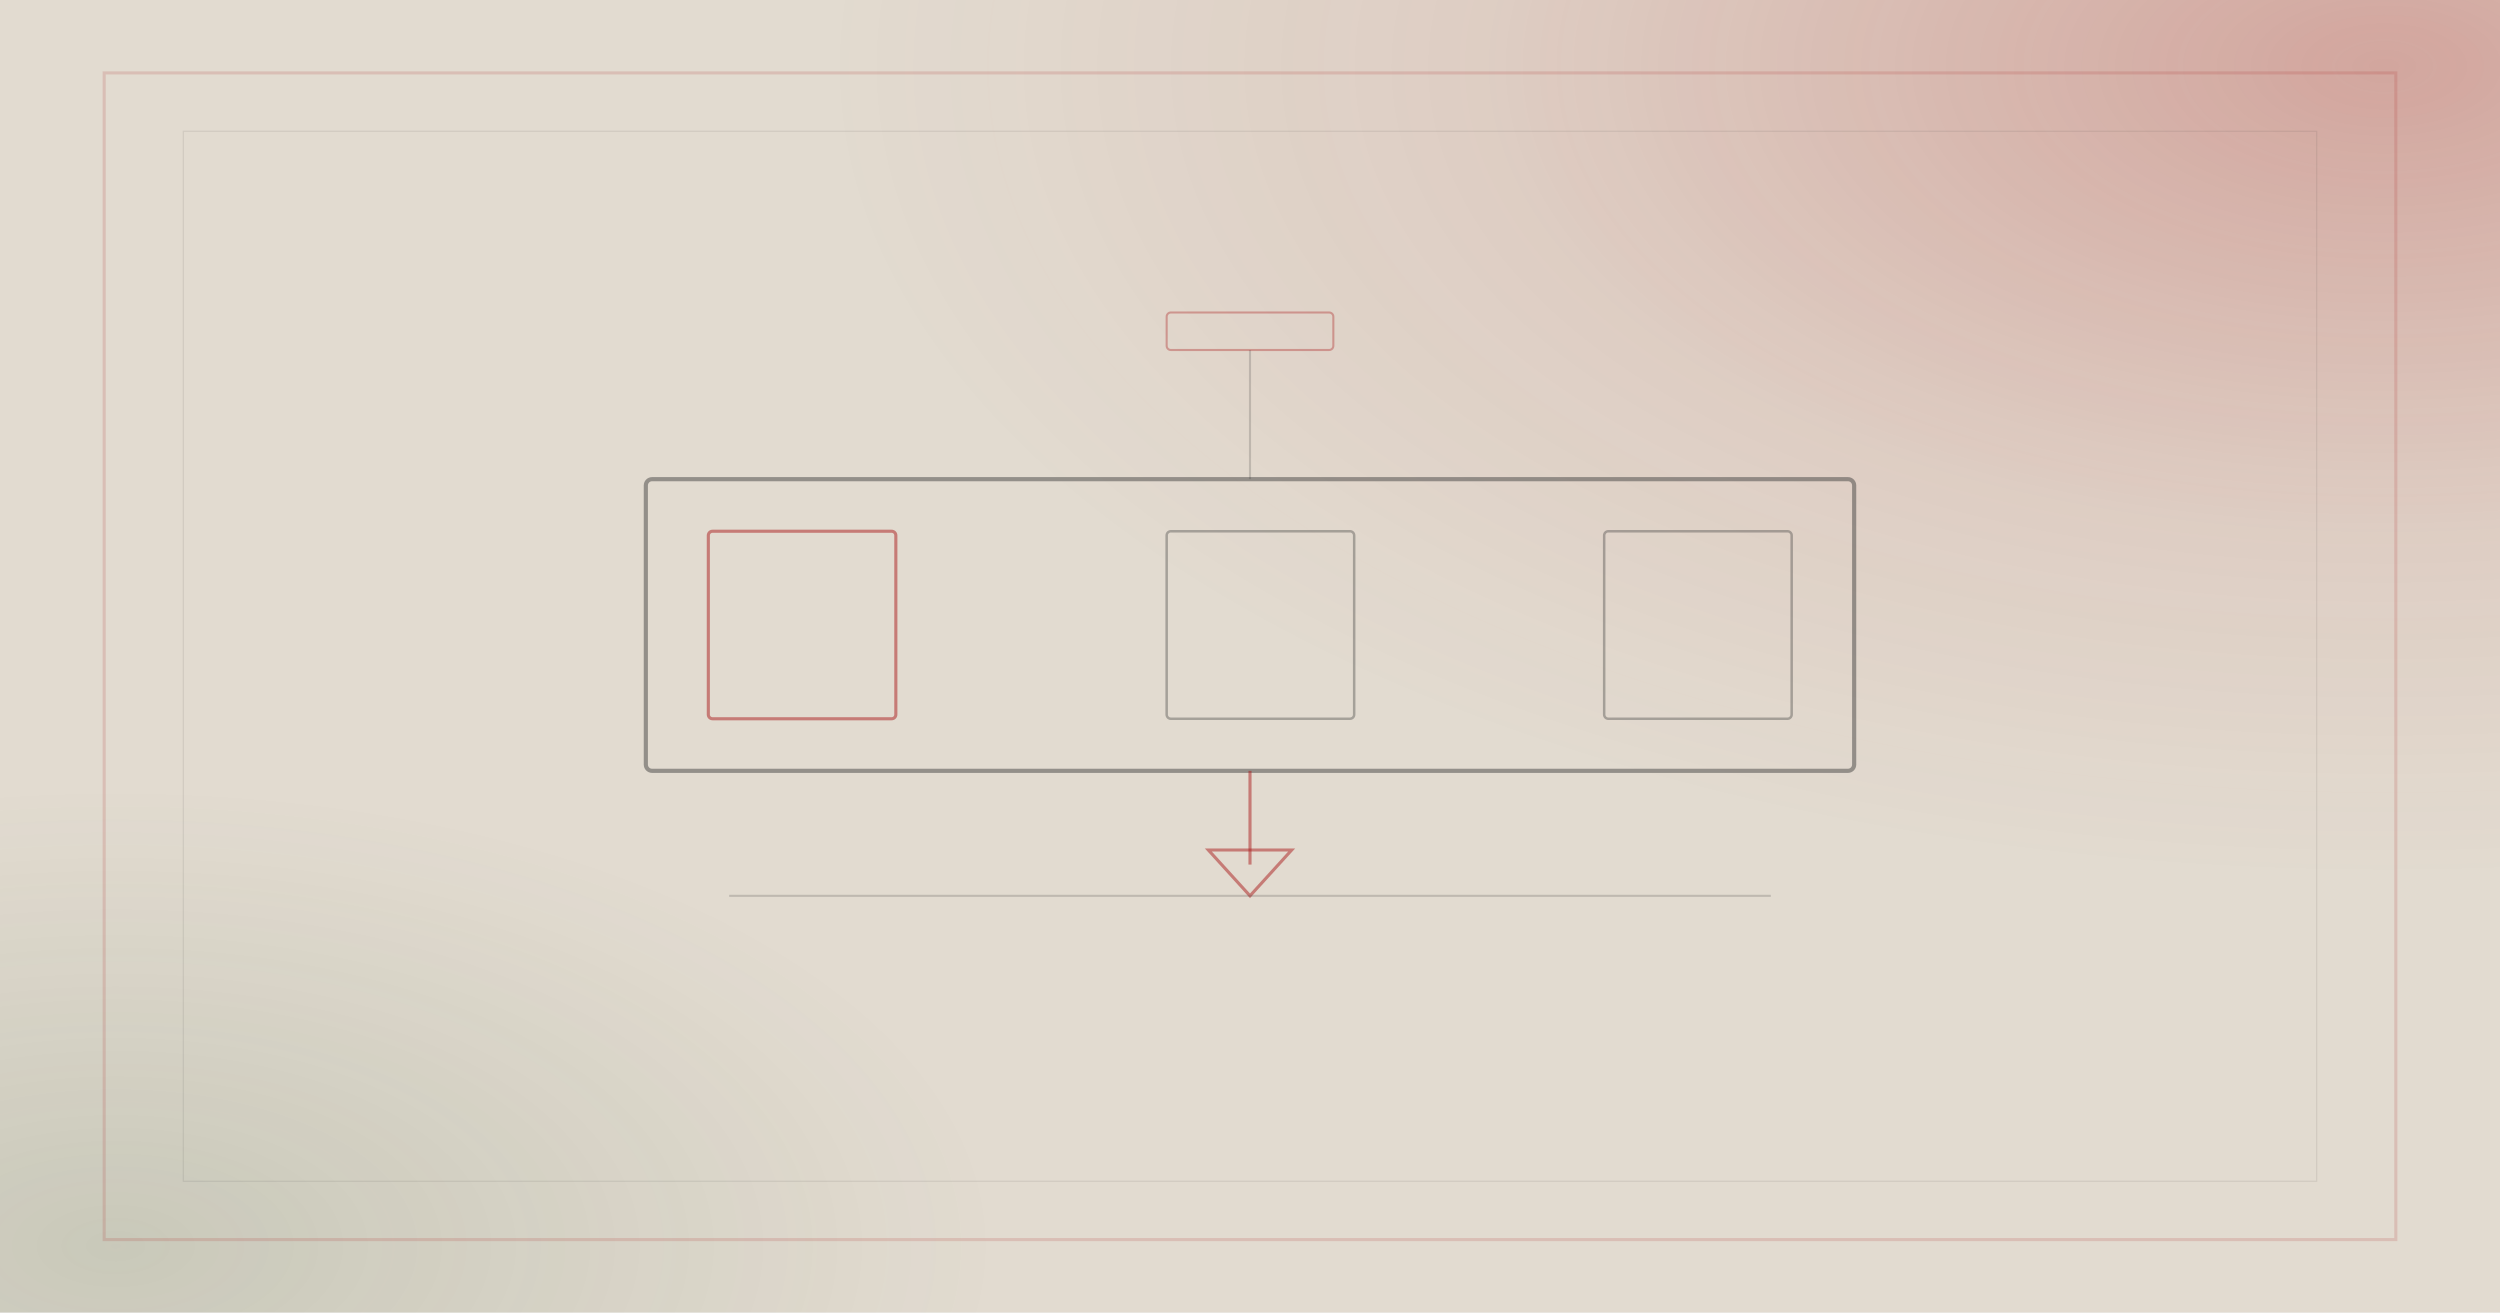
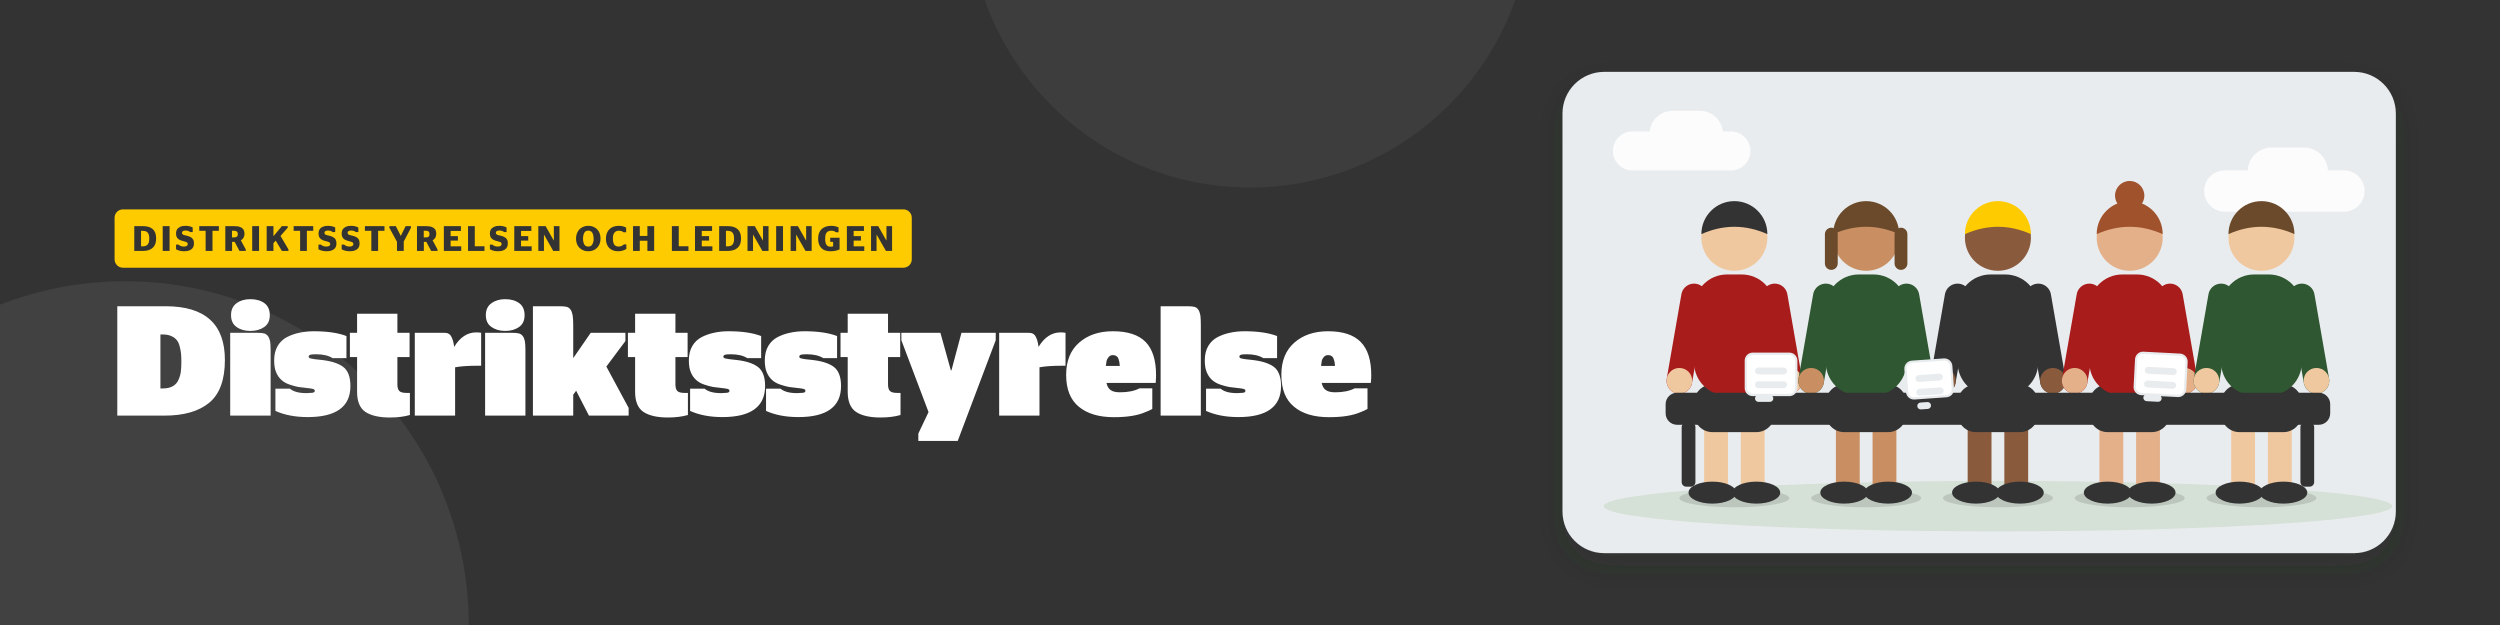
- <svg xmlns="http://www.w3.org/2000/svg" viewBox="0 0 1200 630">
+ <svg xmlns="http://www.w3.org/2000/svg" viewBox="0 0 2400 600" width="2400" height="600" role="img" aria-label="Distriktsstyrelse">
  <defs>
-     <radialGradient id="r1" cx="95%" cy="5%" r="62%">
-       <stop offset="0%" stop-color="#A91C1C" stop-opacity="0.28" />
-       <stop offset="58%" stop-color="#A91C1C" stop-opacity="0.07" />
-       <stop offset="100%" stop-color="#A91C1C" stop-opacity="0" />
-     </radialGradient>
-     <radialGradient id="g1" cx="5%" cy="95%" r="35%">
-       <stop offset="0%" stop-color="#2F5731" stop-opacity="0.14" />
-       <stop offset="100%" stop-color="#2F5731" stop-opacity="0" />
-     </radialGradient>
+     <filter id="sh" x="-20%" y="-20%" width="140%" height="160%">
+       <feDropShadow dx="0" dy="12" stdDeviation="14" flood-color="#1F3A22" flood-opacity="0.2" />
+     </filter>
  </defs>
-   <rect width="1200" height="630" fill="#E2DBD0" />
-   <rect width="1200" height="630" fill="url(#r1)" />
-   <rect width="1200" height="630" fill="url(#g1)" />
-   <rect x="50" y="35" width="1100" height="560" fill="none" stroke="#A91C1C" stroke-width="1.5" opacity="0.15" />
-   <rect x="88" y="63" width="1024" height="504" fill="none" stroke="#333333" stroke-width="0.6" opacity="0.10" />
-   <rect x="310" y="230" width="580" height="140" rx="3" fill="none" stroke="#333333" stroke-width="2" opacity="0.45" />
-   <rect x="340" y="255" width="90" height="90" rx="2" fill="none" stroke="#A91C1C" stroke-width="1.5" opacity="0.5" />
-   <rect x="560" y="255" width="90" height="90" rx="2" fill="none" stroke="#333333" stroke-width="1.2" opacity="0.35" />
-   <rect x="770" y="255" width="90" height="90" rx="2" fill="none" stroke="#333333" stroke-width="1.2" opacity="0.35" />
-   <line x1="600" y1="370" x2="600" y2="415" stroke="#A91C1C" stroke-width="1.5" opacity="0.5" />
-   <polygon points="620,408 600,430 580,408" fill="none" stroke="#A91C1C" stroke-width="1.5" opacity="0.5" />
-   <line x1="350" y1="430" x2="850" y2="430" stroke="#333333" stroke-width="1" opacity="0.2" />
-   <line x1="600" y1="168" x2="600" y2="230" stroke="#333333" stroke-width="1" opacity="0.2" />
-   <rect x="560" y="150" width="80" height="18" rx="2" fill="none" stroke="#A91C1C" stroke-width="1" opacity="0.35" />
+   <rect width="2400" height="600" fill="#333333" />
+   <circle cx="120" cy="600" r="330" fill="#FFFFFF" opacity=".07" />
+   <circle cx="1200" cy="-90" r="270" fill="#FFFFFF" opacity=".05" />
+   <rect x="110" y="201" width="765.3" height="56" rx="8" fill="#FECB00" />
+   <path d="M128.9 240.9V217.1H137.3Q143.5 217.1 146.7 220Q149.9 222.9 149.9 228.9Q149.9 235 146.6 237.9Q143.3 240.9 137.1 240.9ZM135.4 236.5H137Q138.5 236.5 139.6 236.1Q140.7 235.8 141.4 235.1Q142.1 234.5 142.5 233.5Q143 232.5 143.1 231.5Q143.3 230.4 143.3 229Q143.3 227.2 143 225.9Q142.7 224.5 142 223.6Q141.3 222.6 140.1 222.1Q138.8 221.6 137 221.6H135.4ZM162.8 240.9H156.2V217.1H162.8ZM176.7 241.2Q172.2 241.2 169 239.3V234.8H171.4Q173.3 236.7 176.5 236.7Q177.2 236.7 177.8 236.6Q178.3 236.5 178.9 236.3Q179.5 236 179.9 235.5Q180.2 235 180.2 234.3Q180.2 233.6 179.9 233.1Q179.5 232.6 178.9 232.4Q178.3 232.1 177.5 231.9Q176.3 231.6 175.7 231.4Q174 231 172.8 230.4Q171.6 229.9 170.7 229Q169.8 228.2 169.4 226.9Q169 225.7 169 224Q169 222.5 169.5 221.2Q170 220 170.8 219.2Q171.7 218.4 172.8 217.8Q174 217.3 175.2 217Q176.5 216.8 177.9 216.8Q182.2 216.8 185 218.4V222.8H182.7Q180.7 221.3 178.2 221.3Q174.7 221.3 174.7 223.5Q174.7 224.4 175.3 224.9Q175.9 225.4 176.9 225.7Q177.6 225.9 178.6 226.1Q179.7 226.4 180.5 226.6Q181.3 226.9 182.2 227.2Q183 227.6 183.6 228Q184.2 228.4 184.7 228.9Q185.2 229.5 185.5 230.2Q185.9 230.8 186 231.7Q186.2 232.6 186.2 233.7Q186.2 235.4 185.7 236.7Q185.2 238 184.3 238.8Q183.4 239.7 182.2 240.2Q180.9 240.8 179.6 241Q178.3 241.2 176.7 241.2ZM204 240.9H197.4V221.6H191.3V217.1H210.1V221.6H204ZM229.9 240.9 225.3 232.2H222.8V240.9H216.3V217.1H225.2Q226.8 217.1 228.1 217.3Q229.4 217.5 230.7 218Q231.9 218.5 232.8 219.3Q233.7 220.1 234.2 221.4Q234.7 222.7 234.7 224.4Q234.7 228.7 231.2 230.7L235.9 239.4V240.9ZM222.7 221.5V227.9H224.8Q226.5 227.9 227.4 227.2Q228.3 226.4 228.3 224.7Q228.3 223 227.4 222.3Q226.5 221.5 224.8 221.5ZM248.7 240.9H242.1V217.1H248.7ZM256 240.9V217.1H262.5V226.8L270.6 217.1H276.2V218.6L269.3 226.5L276.9 239.4V240.9H270.6L264.7 231L262.5 233.4V240.9ZM294.6 240.9H288.1V221.6H281.9V217.1H300.7V221.6H294.6ZM313.5 241.2Q308.9 241.2 305.7 239.3V234.8H308.1Q310 236.7 313.3 236.7Q313.9 236.7 314.5 236.6Q315.1 236.5 315.7 236.3Q316.3 236 316.6 235.5Q317 235 317 234.3Q317 233.6 316.6 233.1Q316.3 232.6 315.7 232.4Q315.1 232.1 314.3 231.9Q313.1 231.6 312.4 231.4Q310.7 231 309.6 230.4Q308.4 229.9 307.5 229Q306.6 228.2 306.2 226.9Q305.8 225.7 305.8 224Q305.8 222.5 306.3 221.2Q306.8 220 307.6 219.2Q308.4 218.4 309.6 217.8Q310.7 217.3 312 217Q313.3 216.8 314.7 216.8Q319 216.8 321.8 218.4V222.8H319.4Q317.5 221.3 314.9 221.3Q311.5 221.3 311.5 223.5Q311.5 224.4 312 224.9Q312.6 225.4 313.7 225.7Q314.4 225.9 315.4 226.1Q316.5 226.4 317.3 226.6Q318.1 226.9 318.9 227.2Q319.8 227.6 320.3 228Q320.9 228.4 321.5 228.9Q322 229.5 322.3 230.2Q322.6 230.8 322.8 231.7Q323 232.6 323 233.7Q323 235.4 322.5 236.7Q321.9 238 321.1 238.8Q320.2 239.7 318.9 240.2Q317.7 240.8 316.4 241Q315 241.2 313.5 241.2ZM335.8 241.2Q331.2 241.2 328 239.3V234.8H330.4Q332.3 236.7 335.5 236.7Q336.2 236.7 336.8 236.6Q337.3 236.5 337.9 236.3Q338.5 236 338.9 235.5Q339.2 235 339.2 234.3Q339.2 233.6 338.9 233.1Q338.5 232.6 337.9 232.4Q337.3 232.1 336.5 231.9Q335.4 231.6 334.7 231.4Q333 231 331.8 230.4Q330.6 229.9 329.7 229Q328.8 228.2 328.4 226.9Q328 225.7 328 224Q328 222.5 328.5 221.2Q329 220 329.8 219.2Q330.7 218.4 331.8 217.8Q333 217.3 334.2 217Q335.5 216.8 336.9 216.8Q341.2 216.8 344 218.4V222.8H341.7Q339.8 221.3 337.2 221.3Q333.7 221.3 333.7 223.5Q333.7 224.4 334.3 224.9Q334.9 225.4 335.9 225.7Q336.6 225.9 337.6 226.1Q338.7 226.4 339.5 226.6Q340.3 226.9 341.2 227.2Q342 227.6 342.6 228Q343.2 228.4 343.7 228.9Q344.2 229.5 344.6 230.2Q344.9 230.8 345 231.7Q345.2 232.6 345.2 233.7Q345.2 235.4 344.7 236.7Q344.2 238 343.3 238.8Q342.4 239.7 341.2 240.2Q340 240.8 338.6 241Q337.3 241.2 335.8 241.2ZM363 240.9H356.5V221.6H350.3V217.1H369.1V221.6H363ZM387.6 240.9H381.1V232.1L373.8 218.7V217.1H380L384.7 226.4H384.8L389.4 217.1H394.5V218.7L387.6 231.9ZM413.9 240.9 409.3 232.2H406.9V240.9H400.3V217.1H409.3Q410.8 217.1 412.2 217.3Q413.5 217.5 414.8 218Q416 218.5 416.9 219.3Q417.8 220.1 418.3 221.4Q418.8 222.7 418.8 224.4Q418.8 228.7 415.3 230.7L420 239.4V240.9ZM406.8 221.5V227.9H408.9Q410.6 227.9 411.5 227.2Q412.3 226.4 412.3 224.7Q412.3 223 411.5 222.3Q410.6 221.5 408.9 221.5ZM426.1 240.9V217.1H442.5V221.7H432.6V226.7H439.6V231H432.6V236.5H442.8V240.9ZM465.1 240.9H449.3V217.1H455.8V236.4H465.1ZM478.1 241.2Q473.5 241.2 470.3 239.3V234.8H472.7Q474.6 236.7 477.8 236.7Q478.5 236.7 479.1 236.6Q479.7 236.5 480.2 236.3Q480.8 236 481.2 235.5Q481.5 235 481.5 234.3Q481.5 233.6 481.2 233.1Q480.8 232.6 480.2 232.4Q479.7 232.1 478.8 231.9Q477.7 231.6 477 231.4Q475.3 231 474.1 230.4Q472.9 229.9 472 229Q471.2 228.2 470.7 226.9Q470.3 225.7 470.3 224Q470.3 222.5 470.8 221.2Q471.3 220 472.1 219.2Q473 218.4 474.1 217.8Q475.3 217.3 476.6 217Q477.8 216.8 479.3 216.8Q483.6 216.8 486.3 218.4V222.8H484Q482.1 221.3 479.5 221.3Q476 221.3 476 223.5Q476 224.4 476.6 224.9Q477.2 225.4 478.2 225.7Q478.9 225.9 479.9 226.1Q481 226.4 481.8 226.6Q482.7 226.9 483.5 227.2Q484.3 227.6 484.9 228Q485.5 228.4 486 228.9Q486.5 229.5 486.9 230.2Q487.2 230.8 487.4 231.7Q487.5 232.6 487.5 233.7Q487.5 235.4 487 236.7Q486.5 238 485.6 238.8Q484.7 239.7 483.5 240.2Q482.3 240.8 480.9 241Q479.6 241.2 478.1 241.2ZM493.7 240.9V217.1H510.1V221.7H500.2V226.7H507.1V231H500.2V236.5H510.4V240.9ZM516.8 240.9V217.1H523.8L531.6 230.9H531.7V217.1H537.1V240.9H531.1L522.3 225.3H522.2V240.9ZM564.8 241.2Q561.2 241.2 558.5 239.6Q555.8 238 554.4 235.3Q553 232.5 553 229Q553 225.5 554.5 222.7Q555.9 219.9 558.6 218.4Q561.3 216.8 564.8 216.8Q568.5 216.8 571.3 218.6Q574.2 220.4 575.6 223.8Q576.5 226.1 576.5 229Q576.5 234.5 573.3 237.8Q570.1 241.2 564.8 241.2ZM564.8 236.7Q566 236.7 566.9 236.3Q567.8 235.8 568.4 235Q568.9 234.3 569.3 233.2Q569.6 232.2 569.8 231.2Q569.9 230.2 569.9 229.1Q569.9 228 569.7 227Q569.6 226 569.3 224.9Q568.9 223.9 568.4 223.1Q567.8 222.3 566.9 221.9Q566 221.4 564.8 221.4Q563.8 221.4 562.9 221.7Q562.1 222 561.6 222.6Q561 223.2 560.7 224Q560.3 224.7 560.1 225.6Q559.9 226.5 559.8 227.4Q559.7 228.2 559.7 229.1Q559.7 230.2 559.8 231.2Q559.9 232.2 560.3 233.3Q560.6 234.3 561.2 235.1Q561.7 235.8 562.7 236.3Q563.6 236.7 564.8 236.7ZM593.4 241.2Q589.7 241.2 587 239.7Q584.3 238.1 583 235.4Q581.7 232.7 581.7 229.1Q581.7 223.4 585 220.1Q588.3 216.8 594 216.8Q598.1 216.8 601.1 218.5V223H598.6Q596.9 221.5 594.1 221.5Q592.8 221.5 591.8 221.9Q590.8 222.3 590.2 223Q589.5 223.7 589.1 224.6Q588.7 225.6 588.5 226.6Q588.4 227.7 588.4 228.9Q588.4 230.2 588.5 231.2Q588.6 232.3 589 233.3Q589.3 234.3 589.9 235.1Q590.5 235.8 591.5 236.2Q592.5 236.7 593.8 236.7Q596.9 236.7 599 234.6H601.3V238.9Q598.1 241.2 593.4 241.2ZM614.2 240.9H607.7V217.1H614.2V226.5H621.5V217.1H628V240.9H621.5V231.1H614.2ZM660.9 240.9H645V217.1H651.6V236.4H660.9ZM667.2 240.9V217.1H683.6V221.7H673.7V226.7H680.7V231H673.7V236.5H683.9V240.9ZM690.4 240.9V217.1H698.8Q704.9 217.1 708.1 220Q711.4 222.9 711.4 228.9Q711.4 235 708.1 237.9Q704.8 240.9 698.6 240.9ZM696.9 236.5H698.5Q700 236.5 701.1 236.1Q702.2 235.8 702.9 235.1Q703.6 234.5 704 233.5Q704.4 232.5 704.6 231.5Q704.7 230.4 704.7 229Q704.7 227.2 704.4 225.9Q704.1 224.5 703.4 223.6Q702.7 222.6 701.5 222.1Q700.3 221.6 698.5 221.6H696.9ZM717.6 240.9V217.1H724.6L732.4 230.9H732.5V217.1H737.8V240.9H731.9L723 225.3H722.9V240.9ZM751.7 240.9H745.1V217.1H751.7ZM759 240.9V217.1H766L773.8 230.9H773.9V217.1H779.2V240.9H773.3L764.4 225.3H764.3V240.9ZM797.2 241.2Q791.3 241.2 788.4 238Q785.4 234.9 785.4 229.1Q785.4 223.2 788.7 220Q792.1 216.8 797.9 216.8Q801.9 216.8 805 218.3V223H802.6Q801.7 222.3 800.8 221.9Q799.5 221.5 798 221.5Q796.6 221.5 795.5 221.9Q794.5 222.3 793.8 223Q793.2 223.7 792.8 224.7Q792.4 225.7 792.3 226.7Q792.2 227.8 792.2 229Q792.2 229.9 792.2 230.6Q792.2 231.3 792.4 232.2Q792.5 233 792.7 233.6Q792.9 234.3 793.3 234.9Q793.7 235.5 794.2 235.9Q794.7 236.4 795.5 236.6Q796.2 236.8 797.1 236.8Q798.7 236.8 799.8 236.5V232.2H797V228.2H806V239.4Q802.4 241.2 797.2 241.2ZM813 240.9V217.1H829.4V221.7H819.5V226.7H826.5V231H819.5V236.5H829.7V240.9ZM836.2 240.9V217.1H843.1L850.9 230.9H851V217.1H856.4V240.9H850.5L841.6 225.3H841.5V240.9Z" fill="#333333" />
+   <path d="M112.6 399V294H159.1Q215.9 294 215.9 345.6Q215.9 374.1 200.9 386.6Q185.9 399 157.8 399ZM154 372.9H156.4Q162.1 372.9 165.8 370.8Q169.6 368.7 171.3 364.7Q173.1 360.8 173.6 356.9Q174.1 352.9 174.1 347.4Q174.1 342.8 173.8 339.5Q173.5 336.3 172.5 332.6Q171.6 328.8 169.7 326.5Q167.8 324.1 164.4 322.6Q161.1 321.1 156.4 321.1H154ZM259.8 399H221V319.5H247.1Q251.3 319.5 253.6 320.1Q257.9 321.3 259.3 327.6Q259.8 330.9 259.8 336ZM240.4 287.2Q248.5 287.2 253.8 291Q259 294.8 259 302.6Q259 310.2 253.7 313.9Q248.3 317.7 240.4 317.7Q232.4 317.7 227.1 313.9Q221.8 310.2 221.8 302.5Q221.8 294.9 227.1 291.1Q232.4 287.2 240.4 287.2ZM295.4 400.4Q277.6 400.4 264.4 394.5V373.1H278.3Q283.3 377.4 294.2 377.4Q296.3 377.4 299.6 377.1Q302.2 376.8 302.2 375.3Q302.2 373.5 299.6 373.2L298.1 372.9Q296.6 372.8 295.6 372.6Q290.3 372.1 286.5 371.5Q282.7 370.8 278 369.2Q273.2 367.6 270 364.6Q266.8 361.6 265.1 357.4Q263.2 353.1 263.2 345.9Q263.2 337.9 266.5 332.2Q269.8 326.6 275.5 323.6Q281.2 320.7 287.6 319.4Q293.9 318 301.3 318Q320.6 318 332.6 322.6V343.8H319.3Q313.4 340.1 303.5 340.1Q299.5 340.1 298 340.5Q296.3 341.2 296.3 342.3Q296.3 343.8 298.6 344.2Q301.6 344.9 307.4 345.4Q322.3 346.9 329.3 352.1Q336.4 357.3 336.4 370.6Q336.4 400.4 295.4 400.4ZM335.9 342.8V319.5H342.8V301.2H381.5V319.5H393.2V342.8H381.5V369Q381.5 373.5 383.3 375.3Q385.1 377.2 390.2 377.2H393.5V398.4Q385.3 400.8 374.3 400.8Q359 400.8 350.9 395.5Q342.8 390.1 342.8 376.2V342.8ZM461.9 351.1H458.9Q444.8 351.1 436.9 352.6V399H398.2V319.5H425.9Q428.2 319.5 429.7 319.9Q431.6 320.7 432.5 321.9Q435.1 325.5 436 333Q444.5 319.1 457.1 319.1Q460 319.1 461.9 319.5ZM504.4 399H465.7V319.5H491.8Q496 319.5 498.2 320.1Q502.6 321.3 503.9 327.6Q504.4 330.9 504.4 336ZM485 287.2Q493.1 287.2 498.4 291Q503.6 294.8 503.6 302.6Q503.6 310.2 498.3 313.9Q493 317.7 485 317.7Q477.1 317.7 471.8 313.9Q466.4 310.2 466.4 302.5Q466.4 294.9 471.8 291.1Q477.1 287.2 485 287.2ZM550.3 312.4V343.8L567.1 319.5H600.4V327.4L582.1 351.9L603.5 391.6V399H565.4L553.1 375.1L550.3 378.9V399H511.6V294H537.5Q541.9 294 544.1 294.6Q548.6 295.8 549.8 303Q550.3 306.6 550.3 312.4ZM602.8 342.8V319.5H609.7V301.2H648.4V319.5H660.1V342.8H648.4V369Q648.4 373.5 650.2 375.3Q652 377.2 657.1 377.2H660.4V398.4Q652.1 400.8 641.2 400.8Q625.9 400.8 617.8 395.5Q609.7 390.1 609.7 376.2V342.8ZM693.5 400.4Q675.7 400.4 662.5 394.5V373.1H676.4Q681.4 377.4 692.3 377.4Q694.4 377.4 697.7 377.1Q700.3 376.8 700.3 375.3Q700.3 373.5 697.7 373.2L696.2 372.9Q694.7 372.8 693.7 372.6Q688.4 372.1 684.6 371.5Q680.8 370.8 676.1 369.2Q671.3 367.6 668.1 364.6Q664.9 361.6 663.2 357.4Q661.3 353.1 661.3 345.9Q661.3 337.9 664.6 332.2Q667.9 326.6 673.6 323.6Q679.3 320.7 685.7 319.4Q692 318 699.4 318Q718.7 318 730.7 322.6V343.8H717.4Q711.5 340.1 701.6 340.1Q697.6 340.1 696.1 340.5Q694.4 341.2 694.4 342.3Q694.4 343.8 696.7 344.2Q699.7 344.9 705.5 345.4Q720.4 346.9 727.4 352.1Q734.5 357.3 734.5 370.6Q734.5 400.4 693.5 400.4ZM766.4 400.4Q748.6 400.4 735.4 394.5V373.1H749.3Q754.3 377.4 765.2 377.4Q767.3 377.4 770.6 377.1Q773.2 376.8 773.2 375.3Q773.2 373.5 770.6 373.2L769.1 372.9Q767.6 372.8 766.6 372.6Q761.3 372.1 757.5 371.5Q753.7 370.8 749 369.2Q744.2 367.6 741 364.6Q737.8 361.6 736.1 357.4Q734.2 353.1 734.2 345.9Q734.2 337.9 737.5 332.2Q740.8 326.6 746.5 323.6Q752.2 320.7 758.6 319.4Q764.9 318 772.3 318Q791.6 318 803.6 322.6V343.8H790.3Q784.4 340.1 774.5 340.1Q770.5 340.1 769 340.5Q767.3 341.2 767.3 342.3Q767.3 343.8 769.6 344.2Q772.6 344.9 778.4 345.4Q793.3 346.9 800.3 352.1Q807.4 357.3 807.4 370.6Q807.4 400.4 766.4 400.4ZM806.9 342.8V319.5H813.8V301.2H852.5V319.5H864.2V342.8H852.5V369Q852.5 373.5 854.3 375.3Q856.1 377.2 861.2 377.2H864.5V398.4Q856.3 400.8 845.3 400.8Q830 400.8 821.9 395.5Q813.8 390.1 813.8 376.2V342.8ZM881.6 423.3V416.2L891.4 395.6L865.3 326.6V319.5H902.8L912.8 355.5H913.4L923 319.5H955.9V326.6L919.4 423.3ZM1022.9 351.1H1019.9Q1005.8 351.1 997.9 352.6V399H959.2V319.5H986.9Q989.2 319.5 990.7 319.9Q992.6 320.7 993.5 321.9Q996.1 325.5 997 333Q1005.5 319.1 1018.1 319.1Q1021 319.1 1022.9 319.5ZM1109.3 367.6H1062.2Q1063.4 372.9 1066.6 374.7Q1069.4 376.6 1075.3 376.6Q1086.7 376.6 1093.9 372.8H1106.2V392.6Q1103 394.4 1099.4 395.7Q1088.5 400.5 1069.3 400.5Q1047.7 400.5 1035.6 390.4Q1023.5 380.4 1023.5 359.9Q1023.5 339.8 1036 328.9Q1048.4 318 1068.4 318Q1089.7 318 1099.8 328.3Q1109.8 338.6 1109.8 360Q1109.8 363.8 1109.6 364.9Q1109.6 365.4 1109.6 366.4Q1109.5 367.4 1109.3 367.6ZM1068.4 340.9Q1065.8 340.9 1064.3 342.8Q1062.7 344.7 1062.3 346.5Q1061.9 348.3 1061.6 351.3H1075Q1074.8 349.1 1074.6 347.7Q1074.4 346.4 1073.8 344.6Q1073.2 342.8 1071.8 341.9Q1070.5 340.9 1068.4 340.9ZM1152.8 399H1114.2V294H1140.1Q1144.5 294 1146.7 294.6Q1151.2 295.8 1152.4 303Q1152.8 306.6 1152.8 312.4ZM1188.8 400.4Q1171 400.4 1157.8 394.5V373.1H1171.8Q1176.7 377.4 1187.7 377.4Q1189.8 377.4 1193 377.1Q1195.6 376.8 1195.6 375.3Q1195.6 373.5 1193 373.2L1191.5 372.9Q1190 372.8 1189 372.6Q1183.8 372.1 1179.9 371.5Q1176.1 370.8 1171.4 369.2Q1166.7 367.6 1163.4 364.6Q1160.2 361.6 1158.5 357.4Q1156.6 353.1 1156.6 345.9Q1156.6 337.9 1159.9 332.2Q1163.2 326.6 1168.9 323.6Q1174.6 320.7 1181 319.4Q1187.3 318 1194.7 318Q1214 318 1226 322.6V343.8H1212.7Q1206.8 340.1 1197 340.1Q1192.9 340.1 1191.4 340.5Q1189.8 341.2 1189.8 342.3Q1189.8 343.8 1192 344.2Q1195 344.9 1200.8 345.4Q1215.7 346.9 1222.8 352.1Q1229.8 357.3 1229.8 370.6Q1229.8 400.4 1188.8 400.4ZM1315.9 367.6H1268.8Q1270 372.9 1273.2 374.7Q1276 376.6 1281.9 376.6Q1293.2 376.6 1300.5 372.8H1312.8V392.6Q1309.6 394.4 1306 395.7Q1295.1 400.5 1275.9 400.5Q1254.2 400.5 1242.2 390.4Q1230.1 380.4 1230.1 359.9Q1230.1 339.8 1242.6 328.9Q1255 318 1275 318Q1296.2 318 1306.3 328.3Q1316.4 338.6 1316.4 360Q1316.4 363.8 1316.2 364.9Q1316.2 365.4 1316.1 366.4Q1316.1 367.4 1315.9 367.6ZM1275 340.9Q1272.4 340.9 1270.8 342.8Q1269.2 344.7 1268.9 346.5Q1268.5 348.3 1268.2 351.3H1281.6Q1281.4 349.1 1281.2 347.7Q1281 346.4 1280.3 344.6Q1279.8 342.8 1278.4 341.9Q1277.1 340.9 1275 340.9Z" fill="#FFFFFF" />
+   <rect x="1500" y="69" width="800" height="462" rx="40" fill="#E9ECEE" filter="url(#sh)" />
+   <clipPath id="pc">
+     <rect x="1500" y="69" width="800" height="462" rx="40" />
+   </clipPath>
+   <g clip-path="url(#pc)">
+     <g transform="translate(1500,69) scale(1.1)">
+       <g fill="#FFFFFF" opacity=".85">
+         <rect x="44" y="52" width="120" height="34" rx="17" />
+         <rect x="76" y="34" width="64" height="40" rx="20" />
+         <rect x="560" y="86" width="140" height="36" rx="18" />
+         <rect x="598" y="66" width="70" height="42" rx="21" />
+       </g>
+       <ellipse cx="380" cy="379" rx="344" ry="22" fill="#D5E0D6" />
+       <g transform="translate(150,372) scale(1.6)">
+         <ellipse cx="0" cy="0" rx="30" ry="5" fill="#000" opacity=".12" />
+         <path d="M-10,-44 V-6 M10,-44 V-6" stroke="#F0C8A0" stroke-width="13" stroke-linecap="round" fill="none" />
+         <ellipse cx="-12" cy="-3" rx="13" ry="6" fill="#333333" />
+         <ellipse cx="12" cy="-3" rx="13" ry="6" fill="#333333" />
+         <rect x="-22" y="-62" width="44" height="26" rx="10" fill="#333333" />
+         <rect x="-22" y="-122" width="44" height="66" rx="18" fill="#A91C1C" />
+         <path d="M-22,-110 L-30,-64" stroke="#A91C1C" stroke-width="14" stroke-linecap="round" fill="none" />
+         <circle cx="-30" cy="-64" r="7" fill="#F0C8A0" />
+         <path d="M22,-110 L30,-64" stroke="#A91C1C" stroke-width="14" stroke-linecap="round" fill="none" />
+         <circle cx="30" cy="-64" r="7" fill="#F0C8A0" />
+         <circle cx="0" cy="-142" r="18" fill="#F0C8A0" />
+         <path d="M-18,-144 A18,18 0 0 1 18,-144 Q0,-152 -18,-144 Z" fill="#333333" />
+       </g>
+       <g transform="translate(265,372) scale(1.6)">
+         <ellipse cx="0" cy="0" rx="30" ry="5" fill="#000" opacity=".12" />
+         <path d="M-10,-44 V-6 M10,-44 V-6" stroke="#C98F62" stroke-width="13" stroke-linecap="round" fill="none" />
+         <ellipse cx="-12" cy="-3" rx="13" ry="6" fill="#333333" />
+         <ellipse cx="12" cy="-3" rx="13" ry="6" fill="#333333" />
+         <rect x="-22" y="-62" width="44" height="26" rx="10" fill="#333333" />
+         <rect x="-22" y="-122" width="44" height="66" rx="18" fill="#2F5731" />
+         <path d="M-22,-110 L-30,-64" stroke="#2F5731" stroke-width="14" stroke-linecap="round" fill="none" />
+         <circle cx="-30" cy="-64" r="7" fill="#C98F62" />
+         <path d="M22,-110 L30,-64" stroke="#2F5731" stroke-width="14" stroke-linecap="round" fill="none" />
+         <circle cx="30" cy="-64" r="7" fill="#C98F62" />
+         <circle cx="0" cy="-142" r="18" fill="#C98F62" />
+         <path d="M-18,-144 A18,18 0 0 1 18,-144 Q0,-152 -18,-144 Z" fill="#6B4A2B" />
+         <path d="M-19,-144 V-128 M19,-144 V-128" stroke="#6B4A2B" stroke-width="7" stroke-linecap="round" />
+       </g>
+       <g transform="translate(380,372) scale(1.6)">
+         <ellipse cx="0" cy="0" rx="30" ry="5" fill="#000" opacity=".12" />
+         <path d="M-10,-44 V-6 M10,-44 V-6" stroke="#8A5A3C" stroke-width="13" stroke-linecap="round" fill="none" />
+         <ellipse cx="-12" cy="-3" rx="13" ry="6" fill="#333333" />
+         <ellipse cx="12" cy="-3" rx="13" ry="6" fill="#333333" />
+         <rect x="-22" y="-62" width="44" height="26" rx="10" fill="#333333" />
+         <rect x="-22" y="-122" width="44" height="66" rx="18" fill="#333333" />
+         <path d="M-22,-110 L-30,-64" stroke="#333333" stroke-width="14" stroke-linecap="round" fill="none" />
+         <circle cx="-30" cy="-64" r="7" fill="#8A5A3C" />
+         <path d="M22,-110 L30,-64" stroke="#333333" stroke-width="14" stroke-linecap="round" fill="none" />
+         <circle cx="30" cy="-64" r="7" fill="#8A5A3C" />
+         <circle cx="0" cy="-142" r="18" fill="#8A5A3C" />
+         <path d="M-18,-144 A18,18 0 0 1 18,-144 Q0,-152 -18,-144 Z" fill="#FECB00" />
+       </g>
+       <g transform="translate(495,372) scale(1.6)">
+         <ellipse cx="0" cy="0" rx="30" ry="5" fill="#000" opacity=".12" />
+         <path d="M-10,-44 V-6 M10,-44 V-6" stroke="#E3B08A" stroke-width="13" stroke-linecap="round" fill="none" />
+         <ellipse cx="-12" cy="-3" rx="13" ry="6" fill="#333333" />
+         <ellipse cx="12" cy="-3" rx="13" ry="6" fill="#333333" />
+         <rect x="-22" y="-62" width="44" height="26" rx="10" fill="#333333" />
+         <rect x="-22" y="-122" width="44" height="66" rx="18" fill="#A91C1C" />
+         <path d="M-22,-110 L-30,-64" stroke="#A91C1C" stroke-width="14" stroke-linecap="round" fill="none" />
+         <circle cx="-30" cy="-64" r="7" fill="#E3B08A" />
+         <path d="M22,-110 L30,-64" stroke="#A91C1C" stroke-width="14" stroke-linecap="round" fill="none" />
+         <circle cx="30" cy="-64" r="7" fill="#E3B08A" />
+         <circle cx="0" cy="-142" r="18" fill="#E3B08A" />
+         <path d="M-18,-144 A18,18 0 0 1 18,-144 Q0,-152 -18,-144 Z" fill="#A0522D" />
+         <circle cx="0" cy="-165" r="8" fill="#A0522D" />
+       </g>
+       <g transform="translate(610,372) scale(1.6)">
+         <ellipse cx="0" cy="0" rx="30" ry="5" fill="#000" opacity=".12" />
+         <path d="M-10,-44 V-6 M10,-44 V-6" stroke="#F0C8A0" stroke-width="13" stroke-linecap="round" fill="none" />
+         <ellipse cx="-12" cy="-3" rx="13" ry="6" fill="#333333" />
+         <ellipse cx="12" cy="-3" rx="13" ry="6" fill="#333333" />
+         <rect x="-22" y="-62" width="44" height="26" rx="10" fill="#333333" />
+         <rect x="-22" y="-122" width="44" height="66" rx="18" fill="#2F5731" />
+         <path d="M-22,-110 L-30,-64" stroke="#2F5731" stroke-width="14" stroke-linecap="round" fill="none" />
+         <circle cx="-30" cy="-64" r="7" fill="#F0C8A0" />
+         <path d="M22,-110 L30,-64" stroke="#2F5731" stroke-width="14" stroke-linecap="round" fill="none" />
+         <circle cx="30" cy="-64" r="7" fill="#F0C8A0" />
+         <circle cx="0" cy="-142" r="18" fill="#F0C8A0" />
+         <path d="M-18,-144 A18,18 0 0 1 18,-144 Q0,-152 -18,-144 Z" fill="#6B4A2B" />
+       </g>
+       <rect x="90" y="280" width="580" height="28" rx="10" fill="#333333" />
+       <rect x="104" y="306" width="12" height="56" rx="4" fill="#333333" />
+       <rect x="644" y="306" width="12" height="56" rx="4" fill="#333333" />
+       <g transform="rotate(0 182 264)">
+         <rect x="160" y="246" width="44" height="36" rx="6" fill="#FFFFFF" stroke="#E9ECEE" stroke-width="2" />
+         <rect x="168" y="258" width="28" height="6" rx="3" fill="#E9ECEE" />
+         <rect x="168" y="270" width="28" height="6" rx="3" fill="#E9ECEE" />
+         <rect x="168" y="282" width="16" height="6" rx="3" fill="#E9ECEE" />
+       </g>
+       <g transform="rotate(-4 320 268)">
+         <rect x="300" y="252" width="40" height="32" rx="6" fill="#FFFFFF" stroke="#E9ECEE" stroke-width="2" />
+         <rect x="308" y="264" width="24" height="6" rx="3" fill="#E9ECEE" />
+         <rect x="308" y="276" width="24" height="6" rx="3" fill="#E9ECEE" />
+         <rect x="308" y="288" width="12" height="6" rx="3" fill="#E9ECEE" />
+       </g>
+       <g transform="rotate(3 522 264)">
+         <rect x="500" y="246" width="44" height="36" rx="6" fill="#FFFFFF" stroke="#E9ECEE" stroke-width="2" />
+         <rect x="508" y="258" width="28" height="6" rx="3" fill="#E9ECEE" />
+         <rect x="508" y="270" width="28" height="6" rx="3" fill="#E9ECEE" />
+         <rect x="508" y="282" width="16" height="6" rx="3" fill="#E9ECEE" />
+       </g>
+     </g>
+   </g>
</svg>
